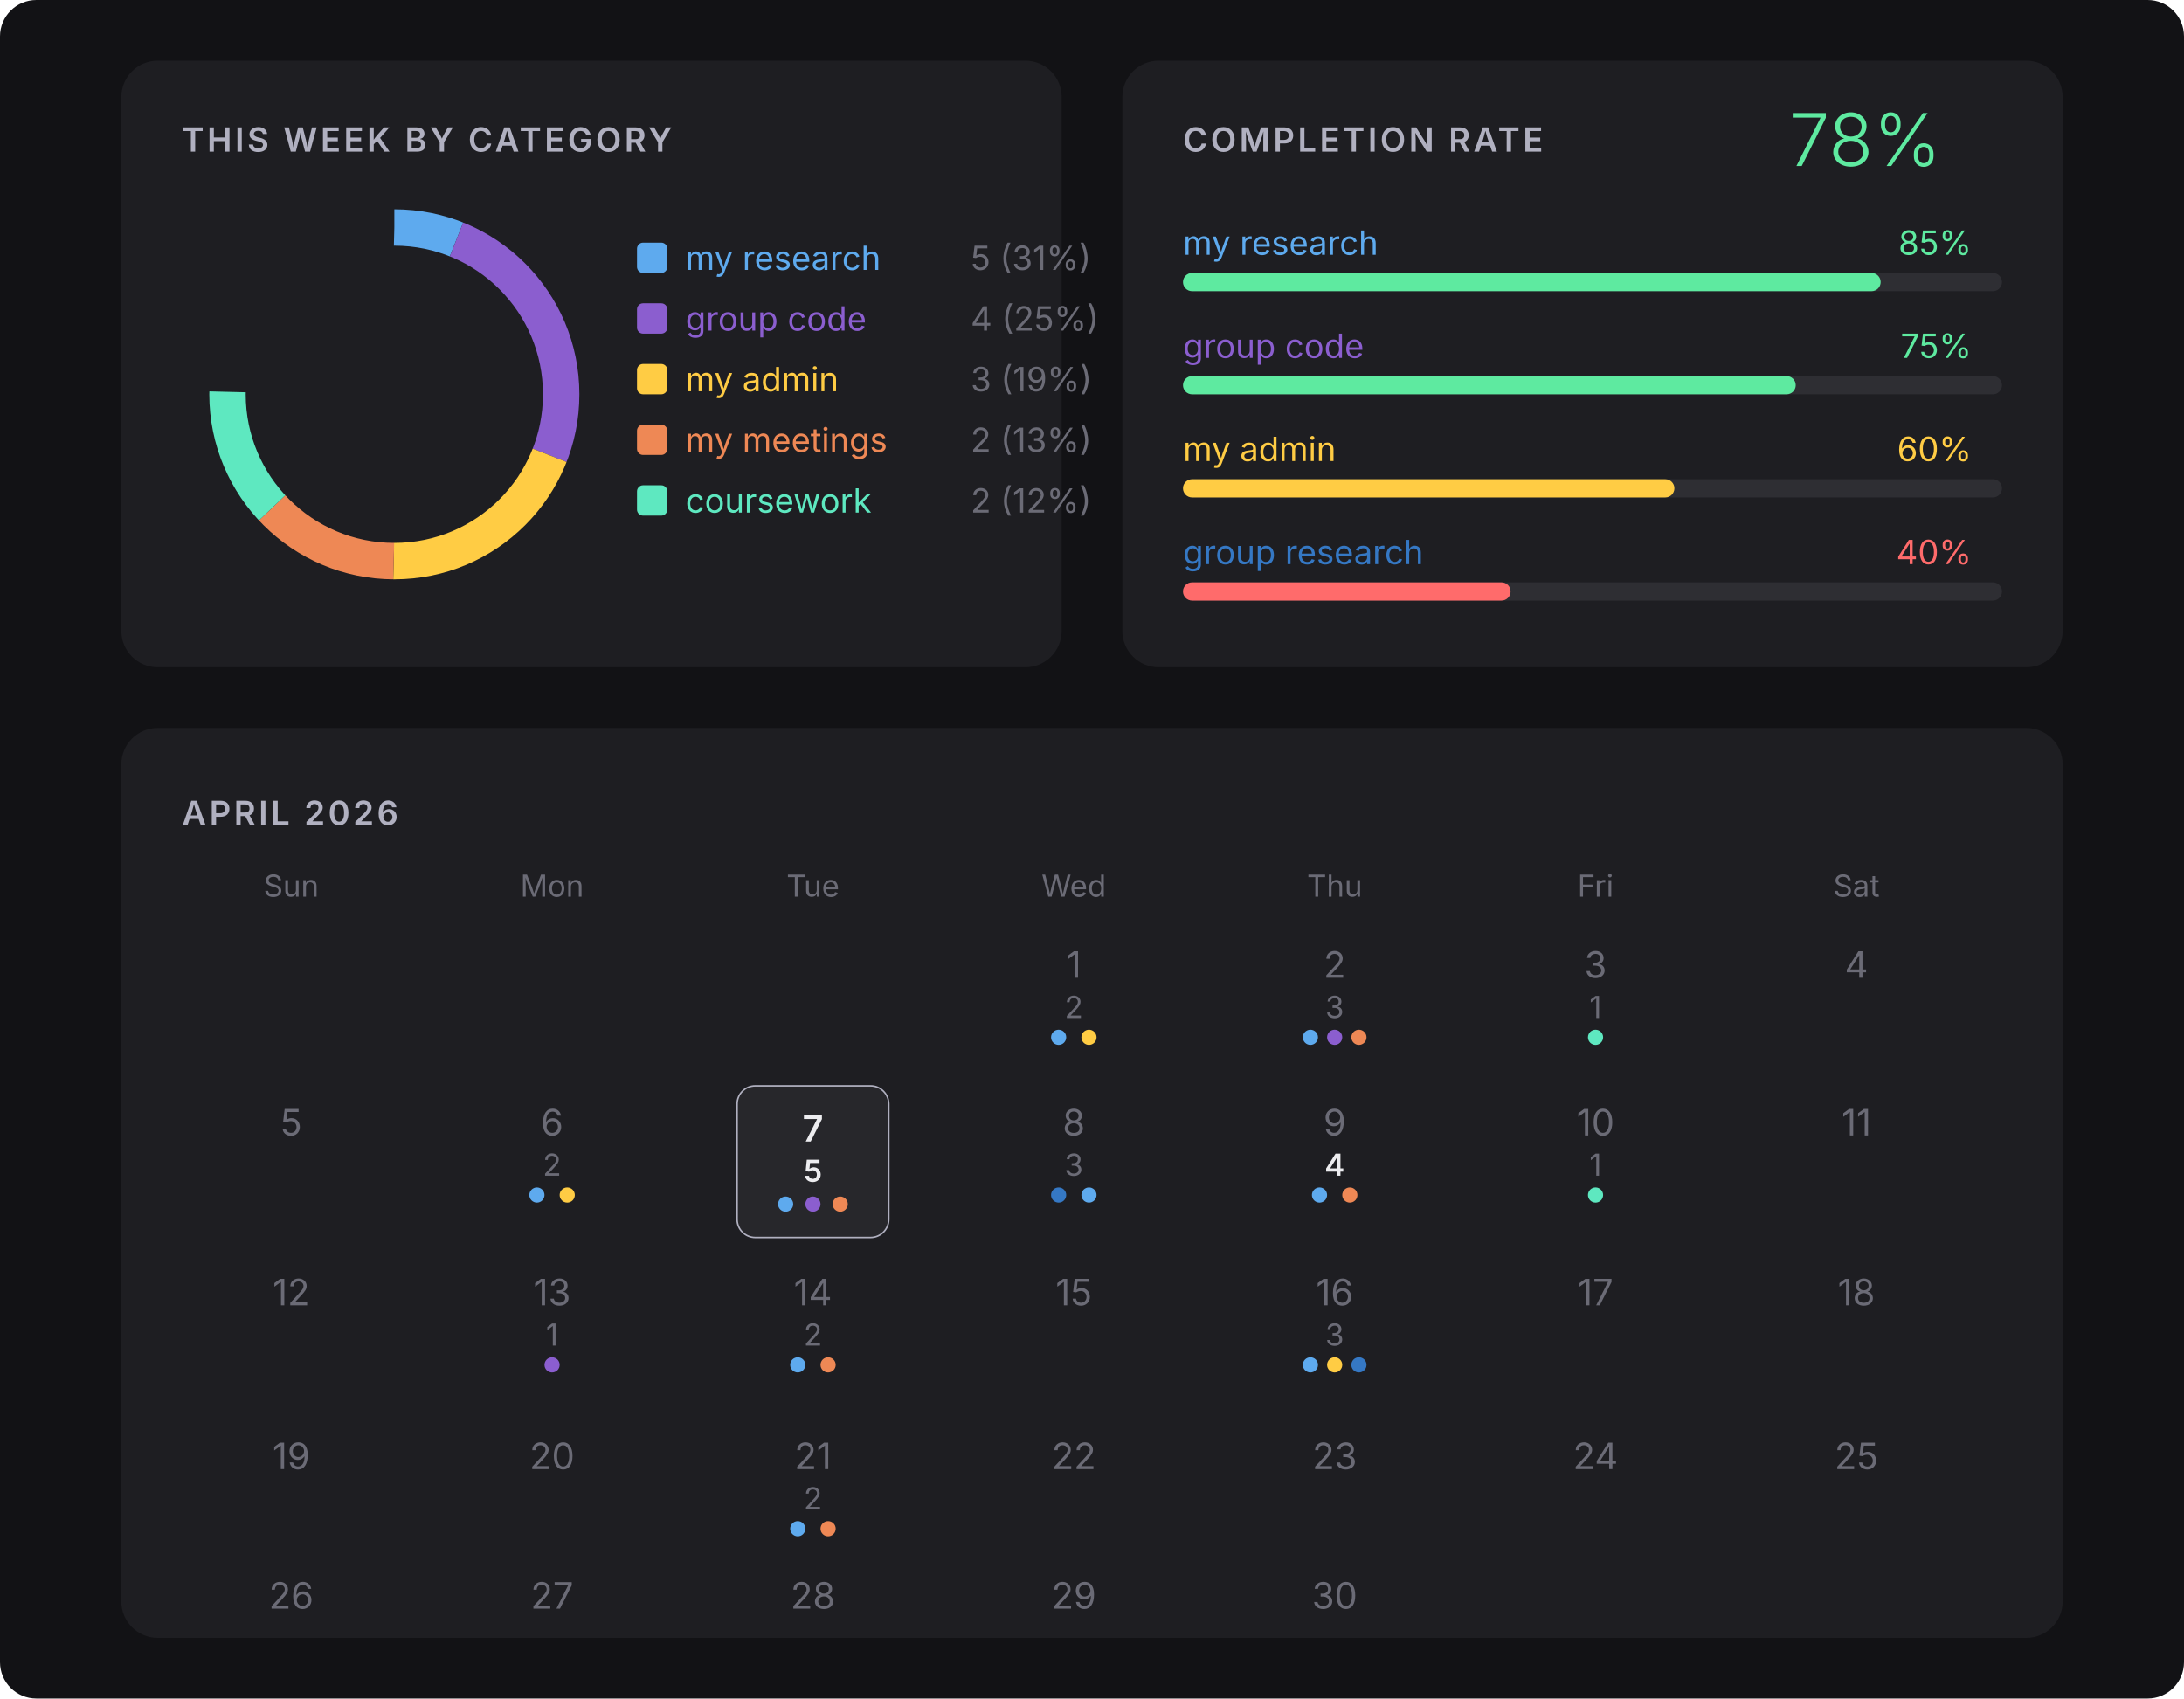
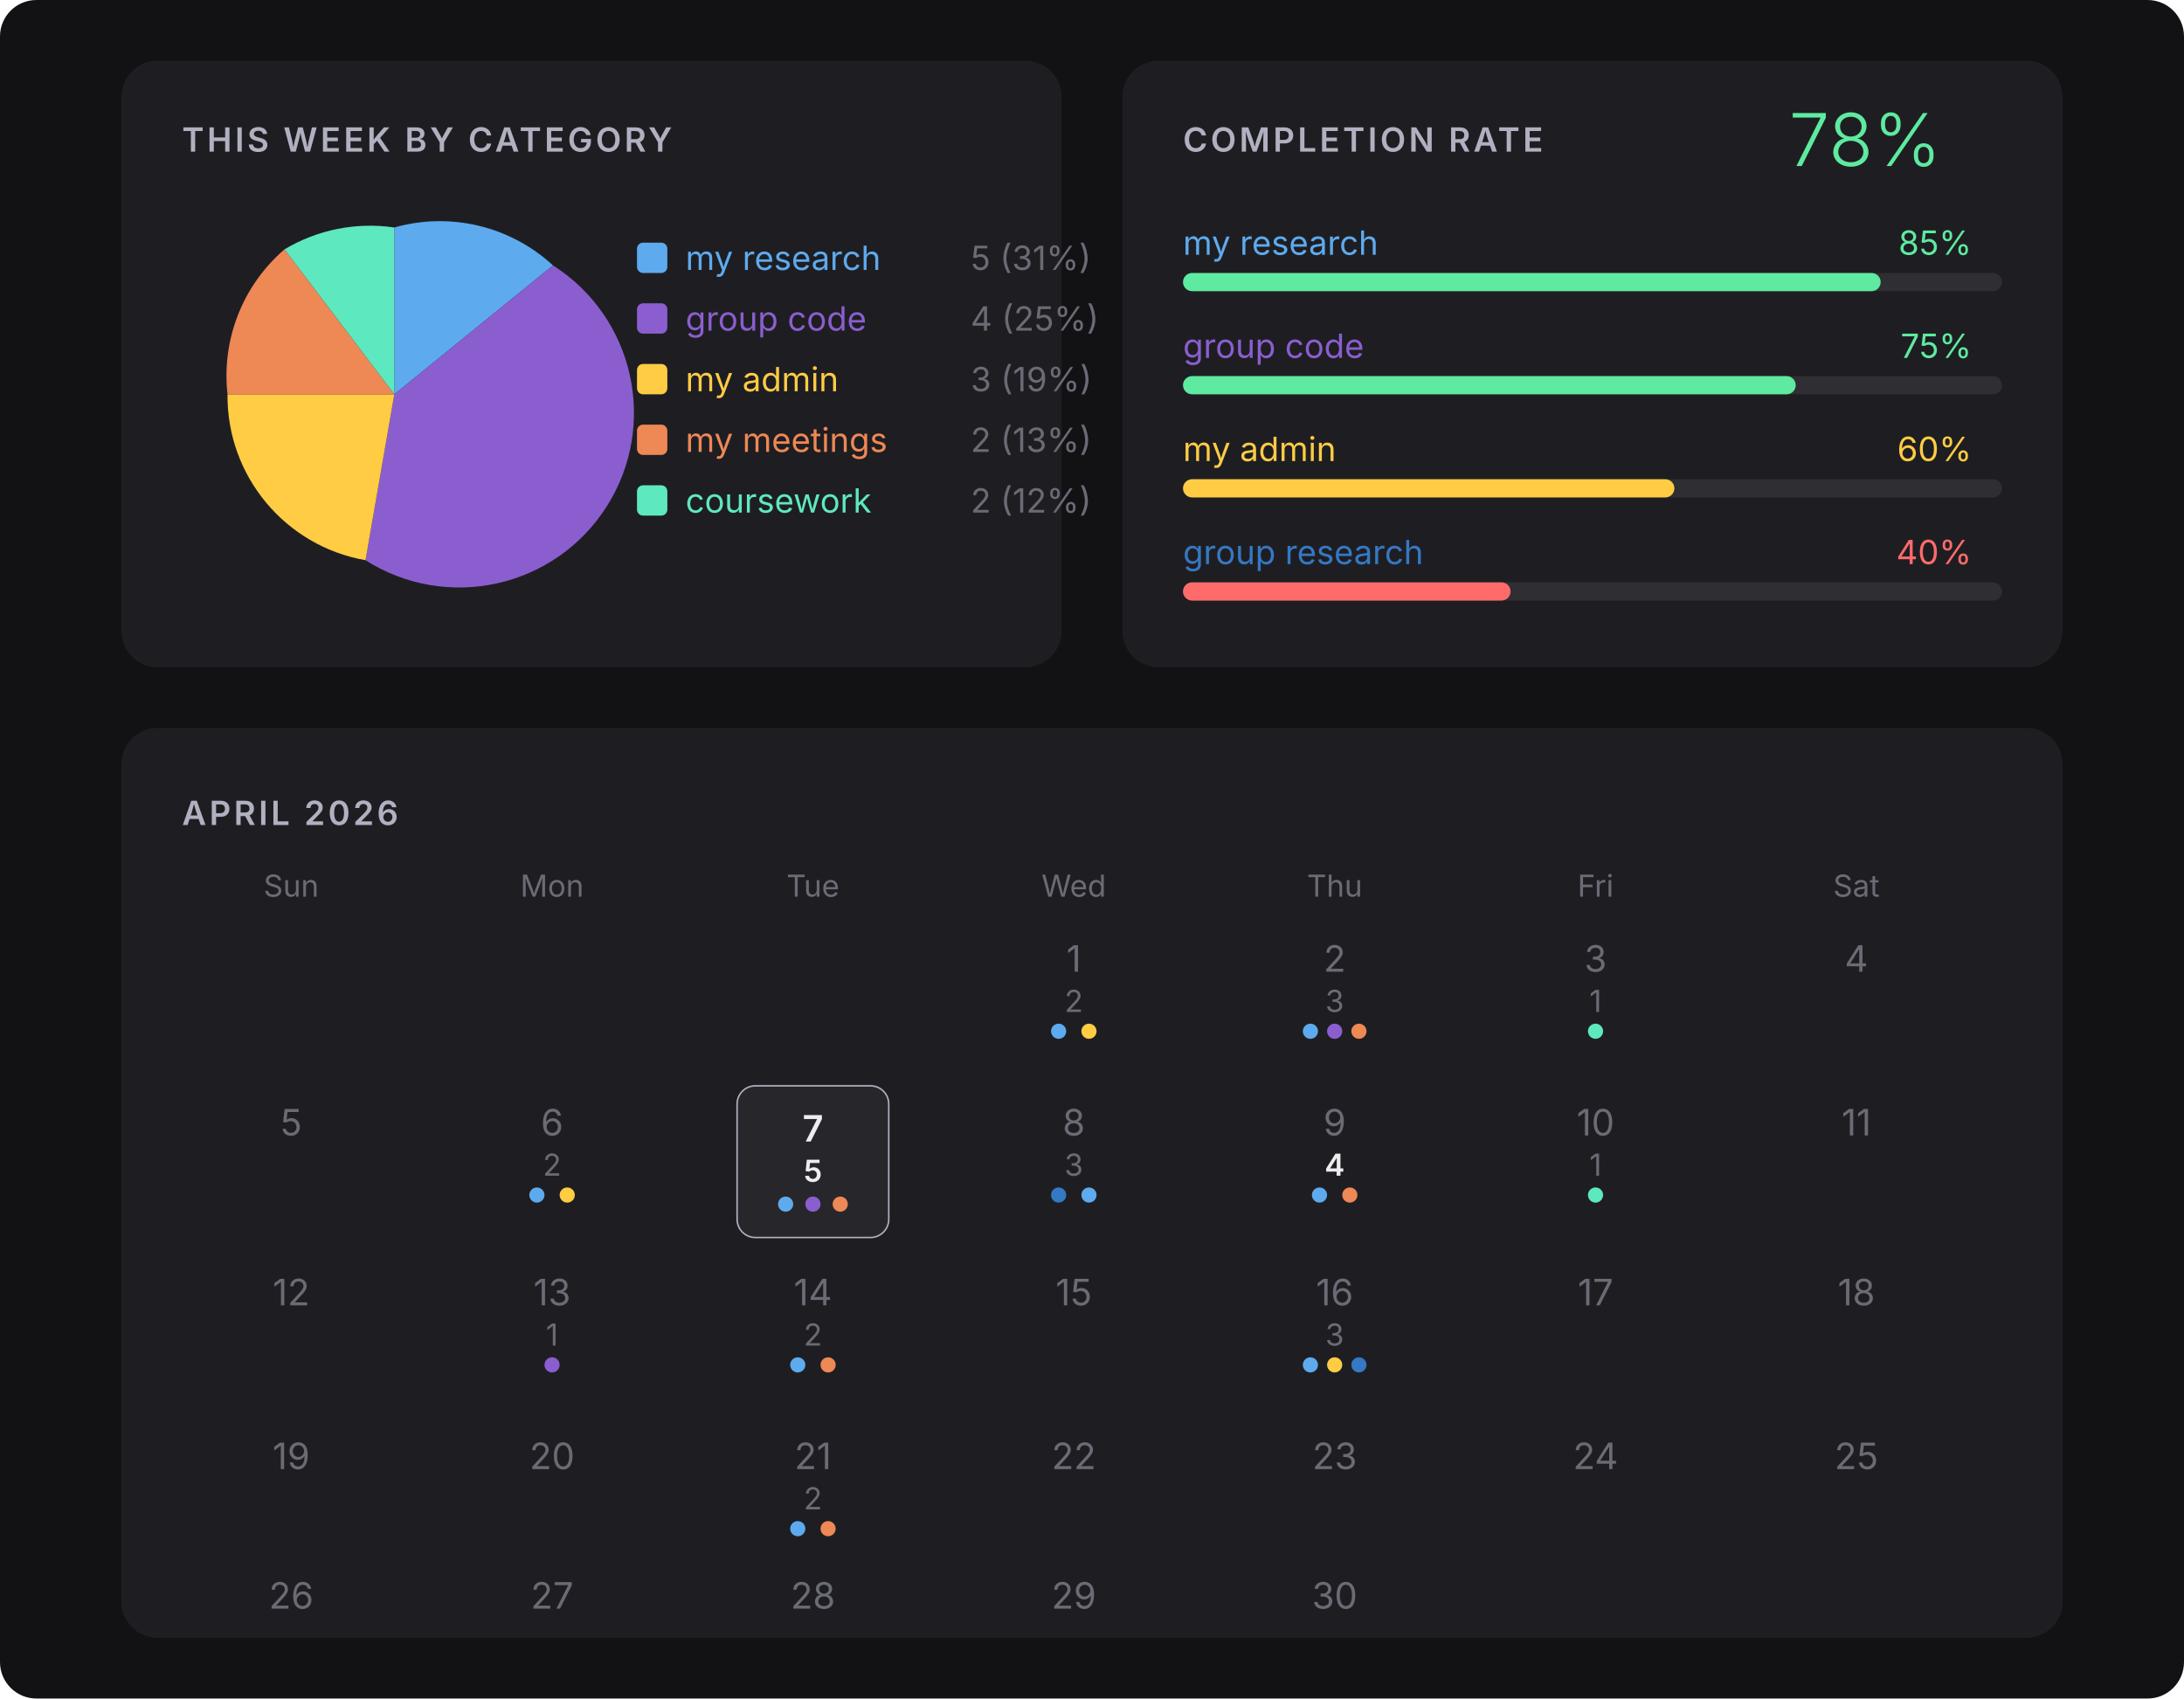
<svg xmlns="http://www.w3.org/2000/svg" width="720" height="560" viewBox="0 0 720 560">
  <defs>
-     <style>
-       text { font-family: -apple-system, 'Inter', sans-serif; dominant-baseline: central; }
-     </style>
+     <style>text { font-family: -apple-system, 'Inter', sans-serif; dominant-baseline: central; }</style>
  </defs>
  <rect width="720" height="560" rx="12" fill="#121215" />
  <rect x="40" y="20" width="310" height="200" rx="12" fill="#1e1e22" />
  <text x="60" y="46" fill="#b0b0c0" font-size="11" font-weight="600" letter-spacing="1">THIS WEEK BY CATEGORY</text>
-   <circle cx="130" cy="130" r="55" fill="none" stroke="#5eaaee" stroke-width="12" stroke-dasharray="107 346" stroke-dashoffset="86" transform="rotate(-90 130 130)" />
-   <circle cx="130" cy="130" r="55" fill="none" stroke="#8b5ecf" stroke-width="12" stroke-dasharray="86 346" stroke-dashoffset="-21" transform="rotate(-90 130 130)" />
-   <circle cx="130" cy="130" r="55" fill="none" stroke="#ffcc44" stroke-width="12" stroke-dasharray="66 346" stroke-dashoffset="-107" transform="rotate(-90 130 130)" />
-   <circle cx="130" cy="130" r="55" fill="none" stroke="#ee8855" stroke-width="12" stroke-dasharray="45 346" stroke-dashoffset="-173" transform="rotate(-90 130 130)" />
-   <circle cx="130" cy="130" r="55" fill="none" stroke="#5ee8c0" stroke-width="12" stroke-dasharray="42 346" stroke-dashoffset="-218" transform="rotate(-90 130 130)" />
+   <path d="M130,130 L130,75 A55,55 0 0,1 182.3,87.5 Z" fill="#5eaaee" />
+   <path d="M130,130 L182.3,87.5 A55,55 0 0,1 120.5,184.7 Z" fill="#8b5ecf" />
+   <path d="M130,130 L120.5,184.7 A55,55 0 0,1 75,130 Z" fill="#ffcc44" />
+   <path d="M130,130 L75,130 A55,55 0 0,1 93.8,82.2 Z" fill="#ee8855" />
+   <path d="M130,130 L93.8,82.2 A55,55 0 0,1 130,75 Z" fill="#5ee8c0" />
  <rect x="210" y="80" width="10" height="10" rx="2" fill="#5eaaee" />
  <text x="226" y="85" fill="#5eaaee" font-size="11">my research</text>
  <text x="320" y="85" fill="#6b6b76" font-size="11">5 (31%)</text>
  <rect x="210" y="100" width="10" height="10" rx="2" fill="#8b5ecf" />
  <text x="226" y="105" fill="#8b5ecf" font-size="11">group code</text>
  <text x="320" y="105" fill="#6b6b76" font-size="11">4 (25%)</text>
  <rect x="210" y="120" width="10" height="10" rx="2" fill="#ffcc44" />
  <text x="226" y="125" fill="#ffcc44" font-size="11">my admin</text>
  <text x="320" y="125" fill="#6b6b76" font-size="11">3 (19%)</text>
  <rect x="210" y="140" width="10" height="10" rx="2" fill="#ee8855" />
  <text x="226" y="145" fill="#ee8855" font-size="11">my meetings</text>
  <text x="320" y="145" fill="#6b6b76" font-size="11">2 (13%)</text>
  <rect x="210" y="160" width="10" height="10" rx="2" fill="#5ee8c0" />
  <text x="226" y="165" fill="#5ee8c0" font-size="11">coursework</text>
  <text x="320" y="165" fill="#6b6b76" font-size="11">2 (12%)</text>
  <rect x="370" y="20" width="310" height="200" rx="12" fill="#1e1e22" />
  <text x="390" y="46" fill="#b0b0c0" font-size="11" font-weight="600" letter-spacing="1">COMPLETION RATE</text>
  <text x="640" y="46" fill="#5eeaa0" font-size="24" font-weight="300" text-anchor="end">78%</text>
  <text x="390" y="80" fill="#5eaaee" font-size="11">my research</text>
  <text x="650" y="80" fill="#5eeaa0" font-size="11" text-anchor="end">85%</text>
  <rect x="390" y="90" width="270" height="6" rx="3" fill="#2e2e33" />
  <rect x="390" y="90" width="230" height="6" rx="3" fill="#5eeaa0" />
  <text x="390" y="114" fill="#8b5ecf" font-size="11">group code</text>
  <text x="650" y="114" fill="#5eeaa0" font-size="11" text-anchor="end">75%</text>
  <rect x="390" y="124" width="270" height="6" rx="3" fill="#2e2e33" />
  <rect x="390" y="124" width="202" height="6" rx="3" fill="#5eeaa0" />
  <text x="390" y="148" fill="#ffcc44" font-size="11">my admin</text>
  <text x="650" y="148" fill="#ffcc44" font-size="11" text-anchor="end">60%</text>
  <rect x="390" y="158" width="270" height="6" rx="3" fill="#2e2e33" />
  <rect x="390" y="158" width="162" height="6" rx="3" fill="#ffcc44" />
  <text x="390" y="182" fill="#3578c4" font-size="11">group research</text>
  <text x="650" y="182" fill="#ff6b6b" font-size="11" text-anchor="end">40%</text>
  <rect x="390" y="192" width="270" height="6" rx="3" fill="#2e2e33" />
  <rect x="390" y="192" width="108" height="6" rx="3" fill="#ff6b6b" />
  <rect x="40" y="240" width="640" height="300" rx="12" fill="#1e1e22" />
  <text x="60" y="268" fill="#b0b0c0" font-size="11" font-weight="600" letter-spacing="1">APRIL 2026</text>
  <text x="96" y="292" fill="#6b6b76" font-size="10" text-anchor="middle">Sun</text>
  <text x="182" y="292" fill="#6b6b76" font-size="10" text-anchor="middle">Mon</text>
  <text x="268" y="292" fill="#6b6b76" font-size="10" text-anchor="middle">Tue</text>
  <text x="354" y="292" fill="#6b6b76" font-size="10" text-anchor="middle">Wed</text>
  <text x="440" y="292" fill="#6b6b76" font-size="10" text-anchor="middle">Thu</text>
  <text x="526" y="292" fill="#6b6b76" font-size="10" text-anchor="middle">Fri</text>
  <text x="612" y="292" fill="#6b6b76" font-size="10" text-anchor="middle">Sat</text>
-   <text x="354" y="318" fill="#6b6b76" font-size="12" text-anchor="middle">1</text>
-   <text x="354" y="332" fill="#6b6b76" font-size="10" text-anchor="middle">2</text>
-   <circle cx="349" cy="342" r="2.5" fill="#5eaaee" />
-   <circle cx="359" cy="342" r="2.5" fill="#ffcc44" />
-   <text x="440" y="318" fill="#6b6b76" font-size="12" text-anchor="middle">2</text>
-   <text x="440" y="332" fill="#6b6b76" font-size="10" text-anchor="middle">3</text>
-   <circle cx="432" cy="342" r="2.5" fill="#5eaaee" />
-   <circle cx="440" cy="342" r="2.5" fill="#8b5ecf" />
-   <circle cx="448" cy="342" r="2.5" fill="#ee8855" />
-   <text x="526" y="318" fill="#6b6b76" font-size="12" text-anchor="middle">3</text>
-   <text x="526" y="332" fill="#6b6b76" font-size="10" text-anchor="middle">1</text>
-   <circle cx="526" cy="342" r="2.5" fill="#5ee8c0" />
-   <text x="612" y="318" fill="#6b6b76" font-size="12" text-anchor="middle">4</text>
+   <text x="354" y="316" fill="#6b6b76" font-size="12" text-anchor="middle">1</text>
+   <text x="354" y="330" fill="#6b6b76" font-size="10" text-anchor="middle">2</text>
+   <circle cx="349" cy="340" r="2.5" fill="#5eaaee" />
+   <circle cx="359" cy="340" r="2.5" fill="#ffcc44" />
+   <text x="440" y="316" fill="#6b6b76" font-size="12" text-anchor="middle">2</text>
+   <text x="440" y="330" fill="#6b6b76" font-size="10" text-anchor="middle">3</text>
+   <circle cx="432" cy="340" r="2.5" fill="#5eaaee" />
+   <circle cx="440" cy="340" r="2.5" fill="#8b5ecf" />
+   <circle cx="448" cy="340" r="2.5" fill="#ee8855" />
+   <text x="526" y="316" fill="#6b6b76" font-size="12" text-anchor="middle">3</text>
+   <text x="526" y="330" fill="#6b6b76" font-size="10" text-anchor="middle">1</text>
+   <circle cx="526" cy="340" r="2.5" fill="#5ee8c0" />
+   <text x="612" y="316" fill="#6b6b76" font-size="12" text-anchor="middle">4</text>
  <text x="96" y="370" fill="#6b6b76" font-size="12" text-anchor="middle">5</text>
  <text x="182" y="370" fill="#6b6b76" font-size="12" text-anchor="middle">6</text>
  <text x="182" y="384" fill="#6b6b76" font-size="10" text-anchor="middle">2</text>
  <circle cx="177" cy="394" r="2.5" fill="#5eaaee" />
  <circle cx="187" cy="394" r="2.5" fill="#ffcc44" />
  <rect x="243" y="358" width="50" height="50" rx="6" fill="#27272b" stroke="#b0b0c0" stroke-width="0.5" />
  <text x="268" y="372" fill="#ededf0" font-size="12" font-weight="600" text-anchor="middle">7</text>
  <text x="268" y="386" fill="#ededf0" font-size="10" font-weight="600" text-anchor="middle">5</text>
  <circle cx="259" cy="397" r="2.5" fill="#5eaaee" />
  <circle cx="268" cy="397" r="2.5" fill="#8b5ecf" />
  <circle cx="277" cy="397" r="2.5" fill="#ee8855" />
  <text x="354" y="370" fill="#6b6b76" font-size="12" text-anchor="middle">8</text>
  <text x="354" y="384" fill="#6b6b76" font-size="10" text-anchor="middle">3</text>
  <circle cx="349" cy="394" r="2.5" fill="#3578c4" />
  <circle cx="359" cy="394" r="2.5" fill="#5eaaee" />
  <text x="440" y="370" fill="#6b6b76" font-size="12" text-anchor="middle">9</text>
  <text x="440" y="384" fill="#ededf0" font-size="10" font-weight="600" text-anchor="middle">4</text>
  <circle cx="435" cy="394" r="2.5" fill="#5eaaee" />
  <circle cx="445" cy="394" r="2.5" fill="#ee8855" />
  <text x="526" y="370" fill="#6b6b76" font-size="12" text-anchor="middle">10</text>
  <text x="526" y="384" fill="#6b6b76" font-size="10" text-anchor="middle">1</text>
  <circle cx="526" cy="394" r="2.5" fill="#5ee8c0" />
  <text x="612" y="370" fill="#6b6b76" font-size="12" text-anchor="middle">11</text>
  <text x="96" y="426" fill="#6b6b76" font-size="12" text-anchor="middle">12</text>
  <text x="182" y="426" fill="#6b6b76" font-size="12" text-anchor="middle">13</text>
  <text x="182" y="440" fill="#6b6b76" font-size="10" text-anchor="middle">1</text>
  <circle cx="182" cy="450" r="2.5" fill="#8b5ecf" />
  <text x="268" y="426" fill="#6b6b76" font-size="12" text-anchor="middle">14</text>
  <text x="268" y="440" fill="#6b6b76" font-size="10" text-anchor="middle">2</text>
  <circle cx="263" cy="450" r="2.5" fill="#5eaaee" />
  <circle cx="273" cy="450" r="2.5" fill="#ee8855" />
  <text x="354" y="426" fill="#6b6b76" font-size="12" text-anchor="middle">15</text>
  <text x="440" y="426" fill="#6b6b76" font-size="12" text-anchor="middle">16</text>
  <text x="440" y="440" fill="#6b6b76" font-size="10" text-anchor="middle">3</text>
  <circle cx="432" cy="450" r="2.5" fill="#5eaaee" />
  <circle cx="440" cy="450" r="2.5" fill="#ffcc44" />
  <circle cx="448" cy="450" r="2.5" fill="#3578c4" />
  <text x="526" y="426" fill="#6b6b76" font-size="12" text-anchor="middle">17</text>
  <text x="612" y="426" fill="#6b6b76" font-size="12" text-anchor="middle">18</text>
  <text x="96" y="480" fill="#6b6b76" font-size="12" text-anchor="middle">19</text>
  <text x="182" y="480" fill="#6b6b76" font-size="12" text-anchor="middle">20</text>
  <text x="268" y="480" fill="#6b6b76" font-size="12" text-anchor="middle">21</text>
  <text x="268" y="494" fill="#6b6b76" font-size="10" text-anchor="middle">2</text>
  <circle cx="263" cy="504" r="2.5" fill="#5eaaee" />
  <circle cx="273" cy="504" r="2.5" fill="#ee8855" />
  <text x="354" y="480" fill="#6b6b76" font-size="12" text-anchor="middle">22</text>
  <text x="440" y="480" fill="#6b6b76" font-size="12" text-anchor="middle">23</text>
  <text x="526" y="480" fill="#6b6b76" font-size="12" text-anchor="middle">24</text>
  <text x="612" y="480" fill="#6b6b76" font-size="12" text-anchor="middle">25</text>
  <text x="96" y="526" fill="#6b6b76" font-size="12" text-anchor="middle">26</text>
  <text x="182" y="526" fill="#6b6b76" font-size="12" text-anchor="middle">27</text>
  <text x="268" y="526" fill="#6b6b76" font-size="12" text-anchor="middle">28</text>
  <text x="354" y="526" fill="#6b6b76" font-size="12" text-anchor="middle">29</text>
  <text x="440" y="526" fill="#6b6b76" font-size="12" text-anchor="middle">30</text>
</svg>
